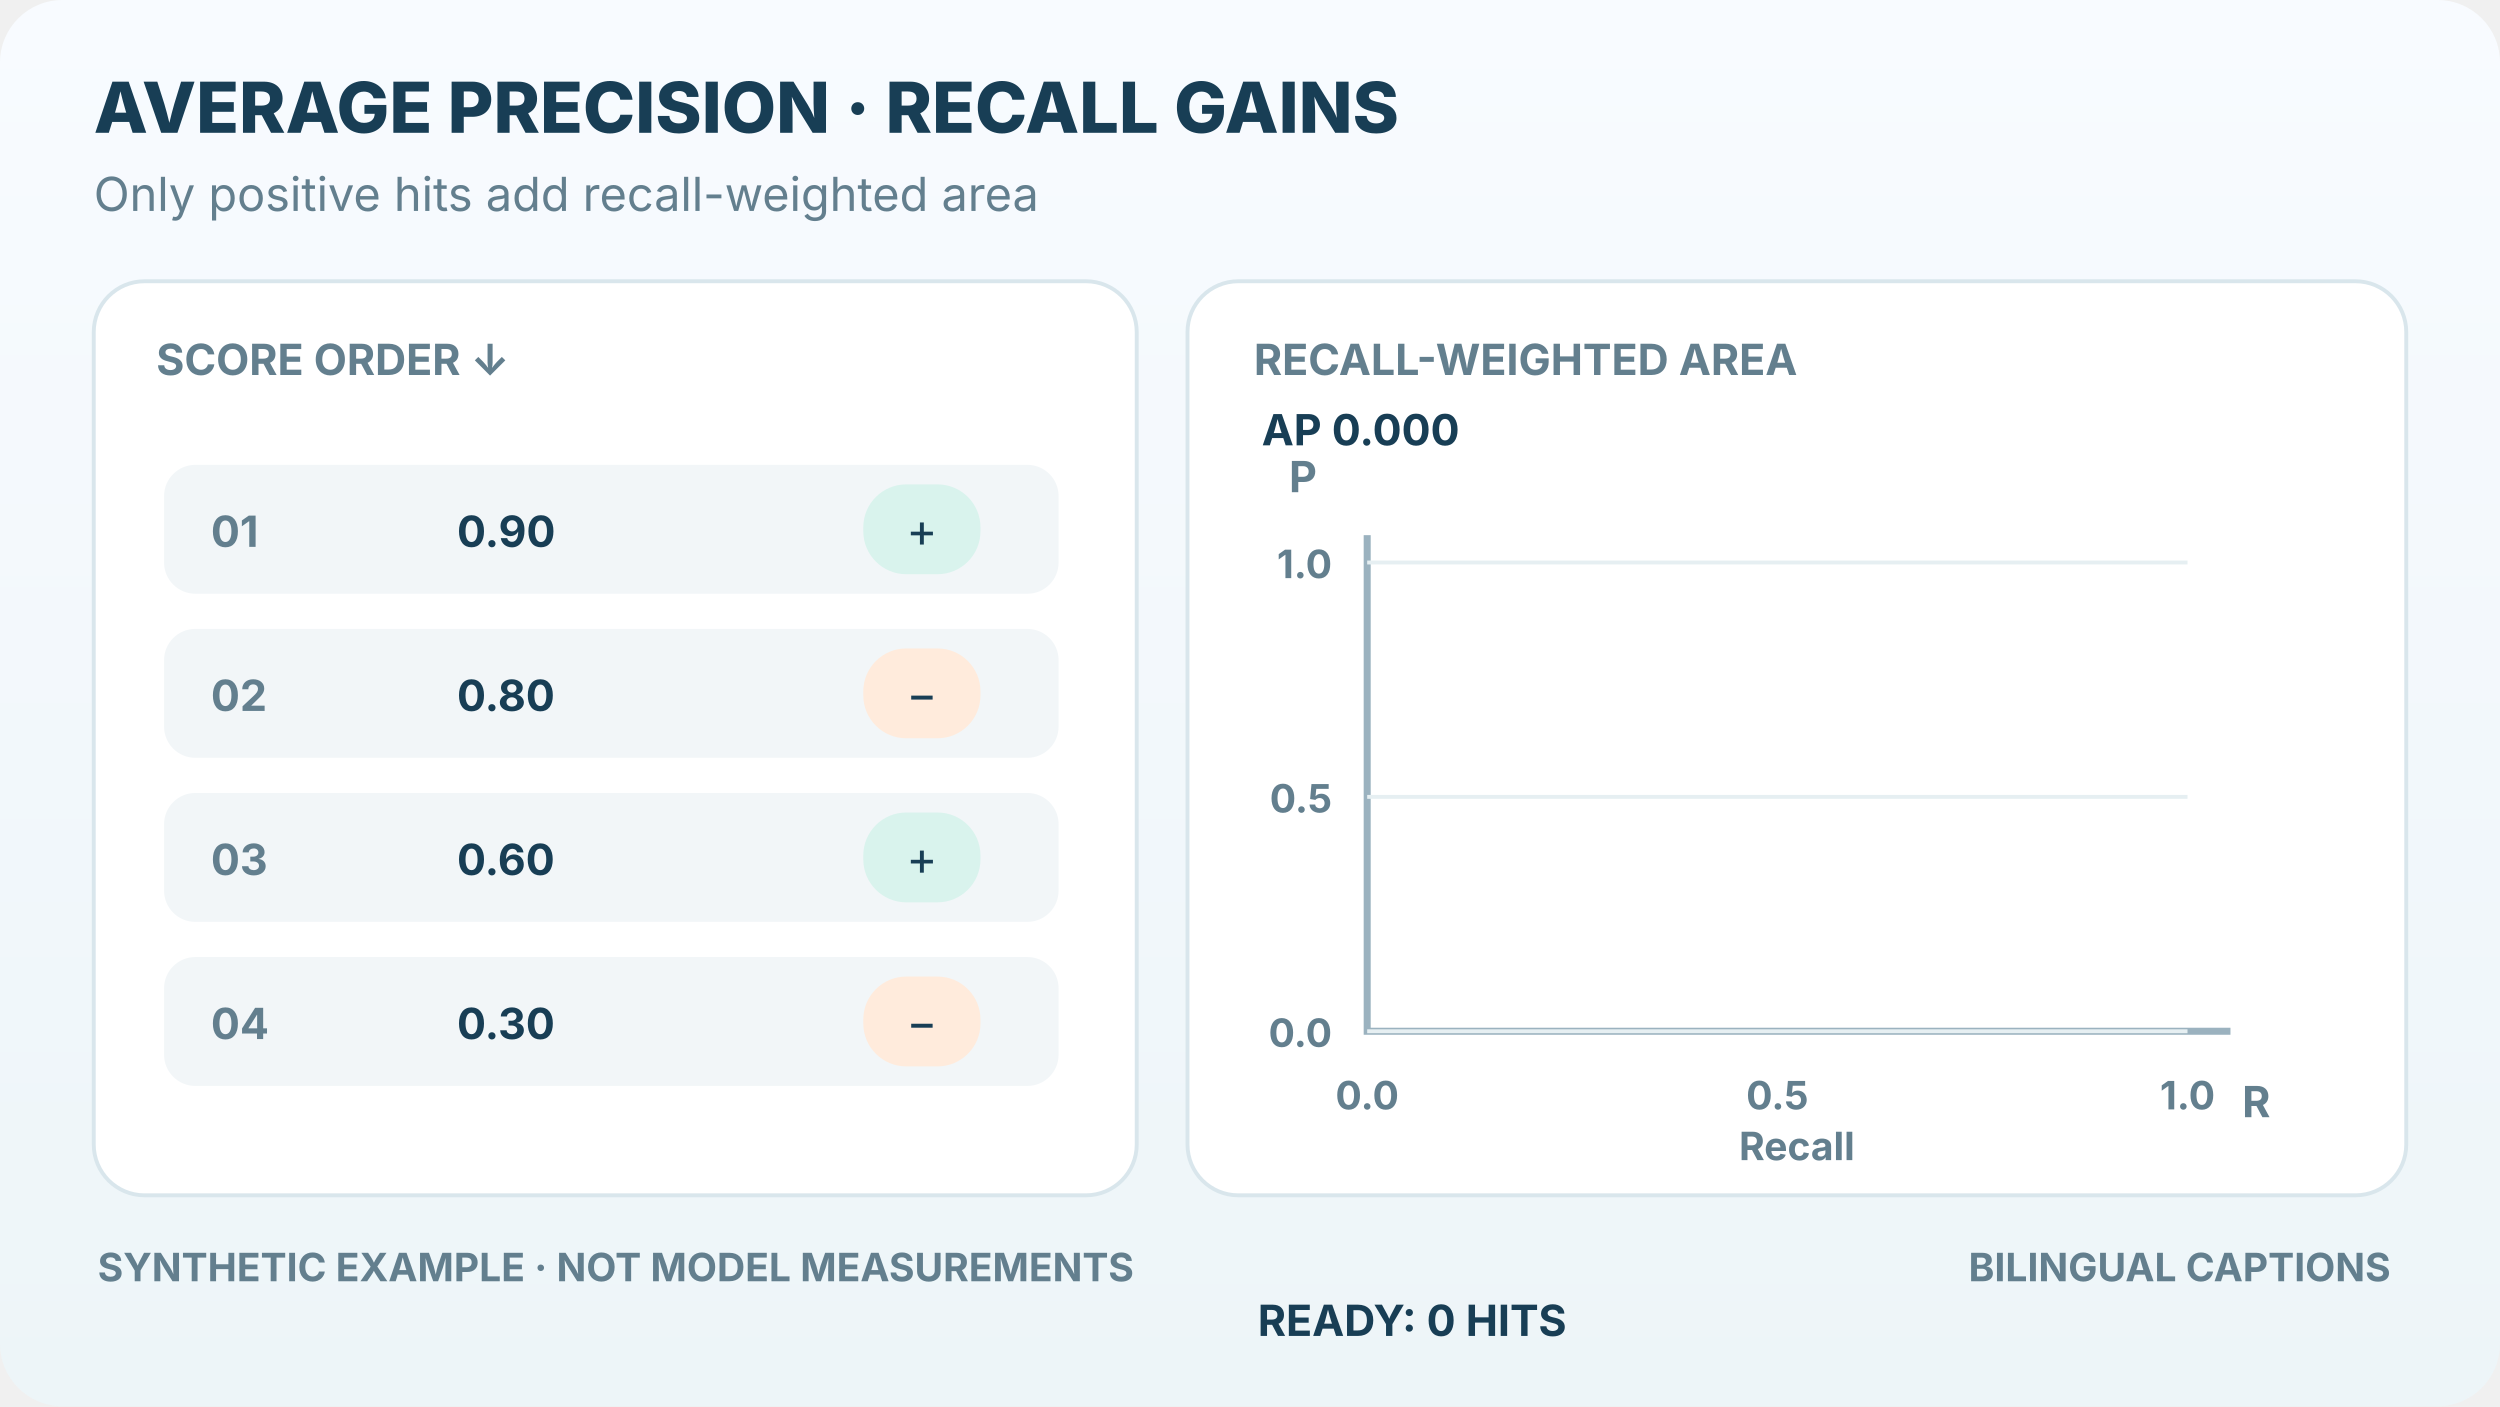
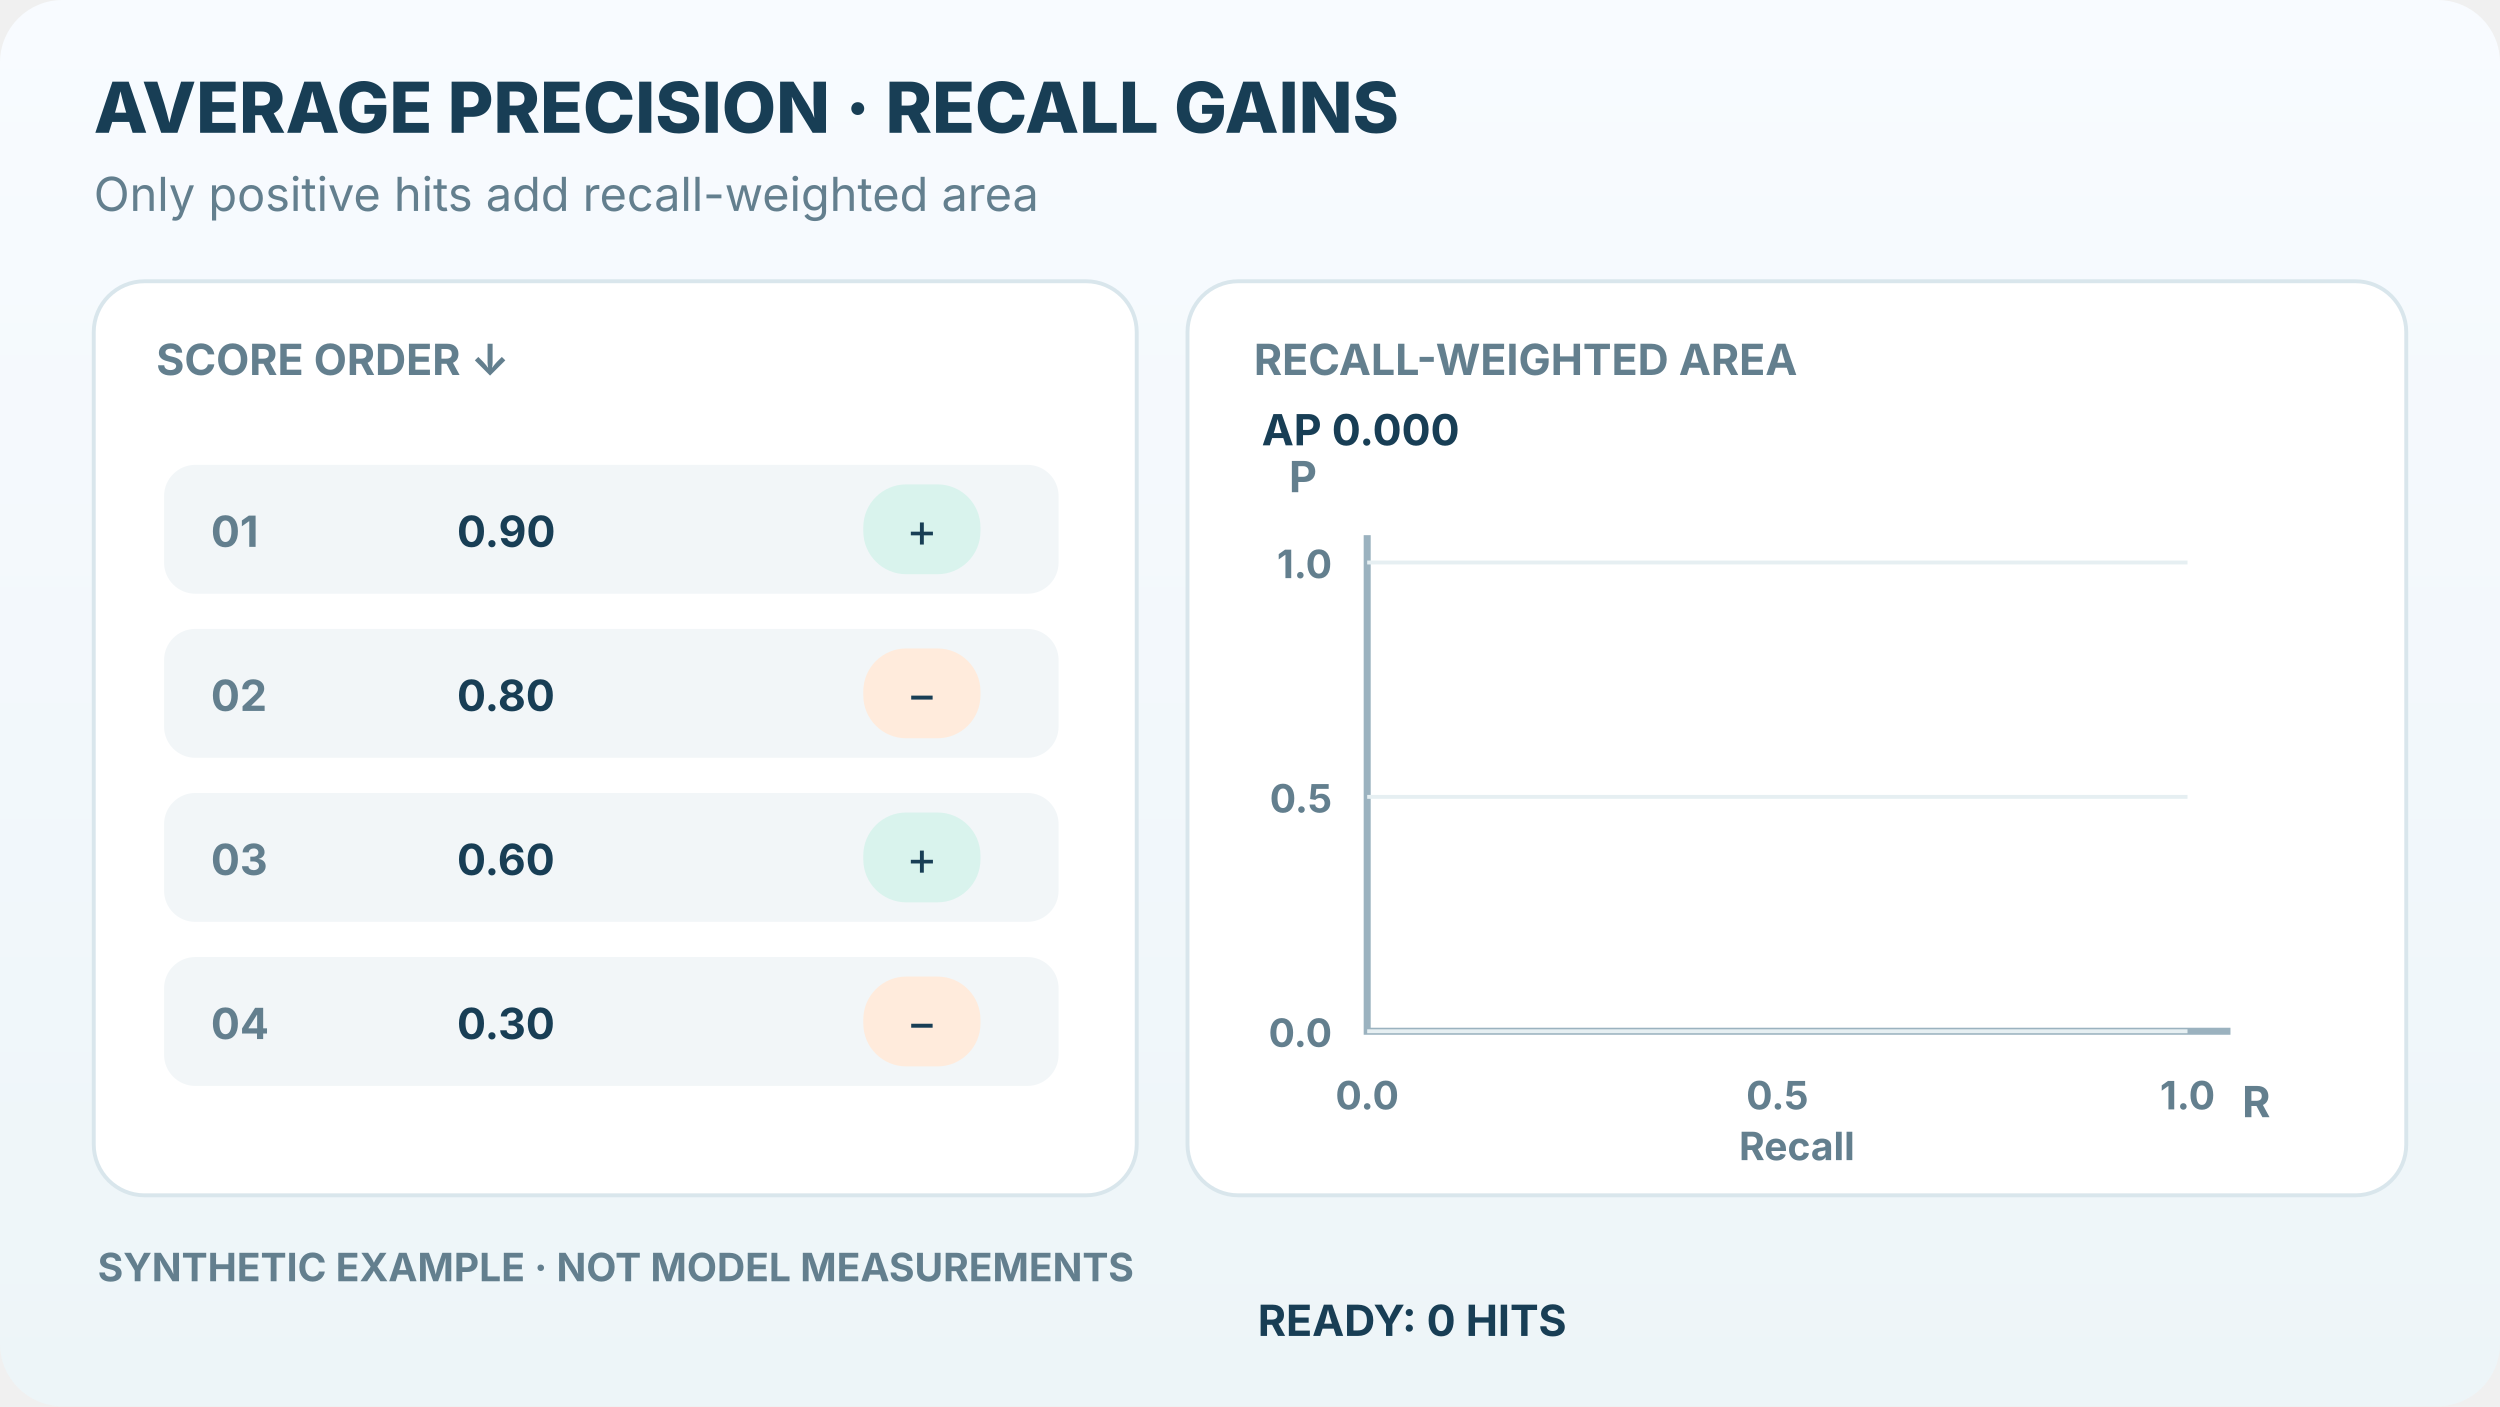
<svg xmlns="http://www.w3.org/2000/svg" width="640" height="360" viewBox="0 0 640 360" role="img" aria-labelledby="title desc">
  <defs>
    <linearGradient id="paper" x2="0" y2="1">
      <stop stop-color="#f8fbff" />
      <stop offset="1" stop-color="#edf5f8" />
    </linearGradient>
  </defs>
  <rect width="640" height="360" rx="16" fill="url(#paper)" />
  <style>text{font-family:Inter,system-ui,Arial,sans-serif;fill:#183e55}.h{font-size:18px;font-weight:800}.s{font-size:12px}.m{font-size:11px;font-weight:650}.tiny{font-size:10px;font-weight:650}.muted{fill:#637f8e}.motion-layer{display:inline}.still-layer{display:none}@media(prefers-reduced-motion:reduce){.motion-layer{display:none!important}.still-layer{display:inline!important}}</style>
  <text x="24" y="34" class="h">AVERAGE PRECISION  ·  RECALL GAINS</text>
  <text x="24" y="54" class="s muted">Only positive hits add recall-weighted area</text>
  <rect x="24" y="72" width="267" height="234" fill="#fff" rx="13" stroke="#d9e6ec" />
  <rect x="304" y="72" width="312" height="234" fill="#fff" rx="13" stroke="#d9e6ec" />
  <text x="40" y="96" class="m muted">SCORE ORDER  ↓</text>
  <text x="321" y="96" class="m muted">RECALL-WEIGHTED AREA</text>
  <text x="25" y="328" class="tiny muted">SYNTHETIC EXAMPLE  ·  NOT MODEL MEASUREMENTS</text>
-   <text x="612" y="328" class="tiny muted" text-anchor="end">BILINGUAL CAPTIONS</text>
  <rect x="42" y="119" width="229" height="33" fill="#f2f6f8" rx="8" />
  <text x="54" y="140" class="m muted">01</text>
  <text x="117" y="140" class="m">0.90</text>
  <rect x="221" y="124" width="30" height="23" fill="#d9f3ed" rx="11" />
  <text x="236" y="140" class="s" text-anchor="middle">+</text>
  <rect x="42" y="161" width="229" height="33" fill="#f2f6f8" rx="8" />
  <text x="54" y="182" class="m muted">02</text>
  <text x="117" y="182" class="m">0.80</text>
  <rect x="221" y="166" width="30" height="23" fill="#ffebdc" rx="11" />
  <text x="236" y="182" class="s" text-anchor="middle">−</text>
  <rect x="42" y="203" width="229" height="33" fill="#f2f6f8" rx="8" />
  <text x="54" y="224" class="m muted">03</text>
  <text x="117" y="224" class="m">0.60</text>
  <rect x="221" y="208" width="30" height="23" fill="#d9f3ed" rx="11" />
  <text x="236" y="224" class="s" text-anchor="middle">+</text>
  <rect x="42" y="245" width="229" height="33" fill="#f2f6f8" rx="8" />
  <text x="54" y="266" class="m muted">04</text>
  <text x="117" y="266" class="m">0.30</text>
  <rect x="221" y="250" width="30" height="23" fill="#ffebdc" rx="11" />
  <text x="236" y="266" class="s" text-anchor="middle">−</text>
  <text x="330" y="126" class="m muted">P</text>
  <text x="574" y="286" class="m muted">R</text>
  <path d="M350 137V264H571" fill="none" stroke="#9bb2bf" stroke-width="1.8" />
  <line x1="350" y1="264" x2="560" y2="264" stroke="#e6eff2" />
  <text x="341" y="268" class="tiny muted" text-anchor="end">0.0</text>
  <text x="350" y="284" class="tiny muted" text-anchor="middle">0.0</text>
  <line x1="350" y1="204" x2="560" y2="204" stroke="#e6eff2" />
  <text x="341" y="208" class="tiny muted" text-anchor="end">0.5</text>
  <text x="455" y="284" class="tiny muted" text-anchor="middle">0.5</text>
  <line x1="350" y1="144" x2="560" y2="144" stroke="#e6eff2" />
  <text x="341" y="148" class="tiny muted" text-anchor="end">1.0</text>
  <text x="560" y="284" class="tiny muted" text-anchor="middle">1.0</text>
  <text x="460" y="297" class="tiny muted" text-anchor="middle">Recall</text>
  <g class="motion-layer moving">
    <g opacity="1">
      <animate attributeName="opacity" dur="12s" repeatCount="indefinite" calcMode="discrete" keyTimes="0.000;0.200;0.400;0.600;0.800;1.000" values="1;0;0;0;0;0" />
      <text x="323" y="114" class="m">AP  0.000</text>
      <text x="322" y="342" class="m">READY: 0 HITS</text>
    </g>
    <g opacity="0">
      <animate attributeName="opacity" dur="12s" repeatCount="indefinite" calcMode="discrete" keyTimes="0.000;0.200;0.400;0.600;0.800;1.000" values="0;1;0;0;0;0" />
      <rect x="42" y="119" width="229" height="33" fill="none" rx="8" stroke="#258f93" stroke-width="2.3" />
      <rect x="350" y="144" width="105" height="120" fill="#55b6ac" opacity=".76" />
      <text x="402" y="207" class="m" text-anchor="middle">0.50 × 1</text>
      <text x="323" y="114" class="m">AP  0.500</text>
      <text x="322" y="342" class="m">STEP 1 / 4    ·    POSITIVES SELECTED 1 / 2</text>
    </g>
    <g opacity="0">
      <animate attributeName="opacity" dur="12s" repeatCount="indefinite" calcMode="discrete" keyTimes="0.000;0.200;0.400;0.600;0.800;1.000" values="0;0;1;0;0;0" />
      <rect x="42" y="161" width="229" height="33" fill="none" rx="8" stroke="#258f93" stroke-width="2.3" />
      <rect x="350" y="144" width="105" height="120" fill="#55b6ac" opacity=".76" />
      <text x="402" y="207" class="m" text-anchor="middle">0.50 × 1</text>
      <text x="323" y="114" class="m">AP  0.500</text>
      <text x="322" y="342" class="m">STEP 2 / 4    ·    POSITIVES SELECTED 1 / 2</text>
    </g>
    <g opacity="0">
      <animate attributeName="opacity" dur="12s" repeatCount="indefinite" calcMode="discrete" keyTimes="0.000;0.200;0.400;0.600;0.800;1.000" values="0;0;0;1;0;0" />
      <rect x="42" y="203" width="229" height="33" fill="none" rx="8" stroke="#258f93" stroke-width="2.3" />
      <rect x="350" y="144" width="105" height="120" fill="#55b6ac" opacity=".76" />
      <text x="402" y="207" class="m" text-anchor="middle">0.50 × 1</text>
      <rect x="455" y="184" width="105" height="80" fill="#81c9be" opacity=".87" />
      <text x="507" y="224" class="m" text-anchor="middle">0.50 × ⅔</text>
      <text x="323" y="114" class="m">AP  0.833</text>
      <text x="322" y="342" class="m">STEP 3 / 4    ·    POSITIVES SELECTED 2 / 2</text>
    </g>
    <g opacity="0">
      <animate attributeName="opacity" dur="12s" repeatCount="indefinite" calcMode="discrete" keyTimes="0.000;0.200;0.400;0.600;0.800;1.000" values="0;0;0;0;1;0" />
      <rect x="42" y="245" width="229" height="33" fill="none" rx="8" stroke="#258f93" stroke-width="2.3" />
      <rect x="350" y="144" width="105" height="120" fill="#55b6ac" opacity=".76" />
      <text x="402" y="207" class="m" text-anchor="middle">0.50 × 1</text>
      <rect x="455" y="184" width="105" height="80" fill="#81c9be" opacity=".87" />
      <text x="507" y="224" class="m" text-anchor="middle">0.50 × ⅔</text>
      <text x="323" y="114" class="m">AP  0.833</text>
      <text x="322" y="342" class="m">STEP 4 / 4    ·    POSITIVES SELECTED 2 / 2</text>
    </g>
  </g>
  <g class="still-layer">
    <rect x="42" y="245" width="229" height="33" fill="none" rx="8" stroke="#258f93" stroke-width="2.3" />
    <rect x="350" y="144" width="105" height="120" fill="#55b6ac" opacity=".76" />
    <text x="402" y="207" class="m" text-anchor="middle">0.50 × 1</text>
    <rect x="455" y="184" width="105" height="80" fill="#81c9be" opacity=".87" />
    <text x="507" y="224" class="m" text-anchor="middle">0.50 × ⅔</text>
    <text x="323" y="114" class="m">AP  0.833</text>
    <text x="322" y="342" class="m">STEP 4 / 4    ·    POSITIVES SELECTED 2 / 2</text>
  </g>
</svg>
